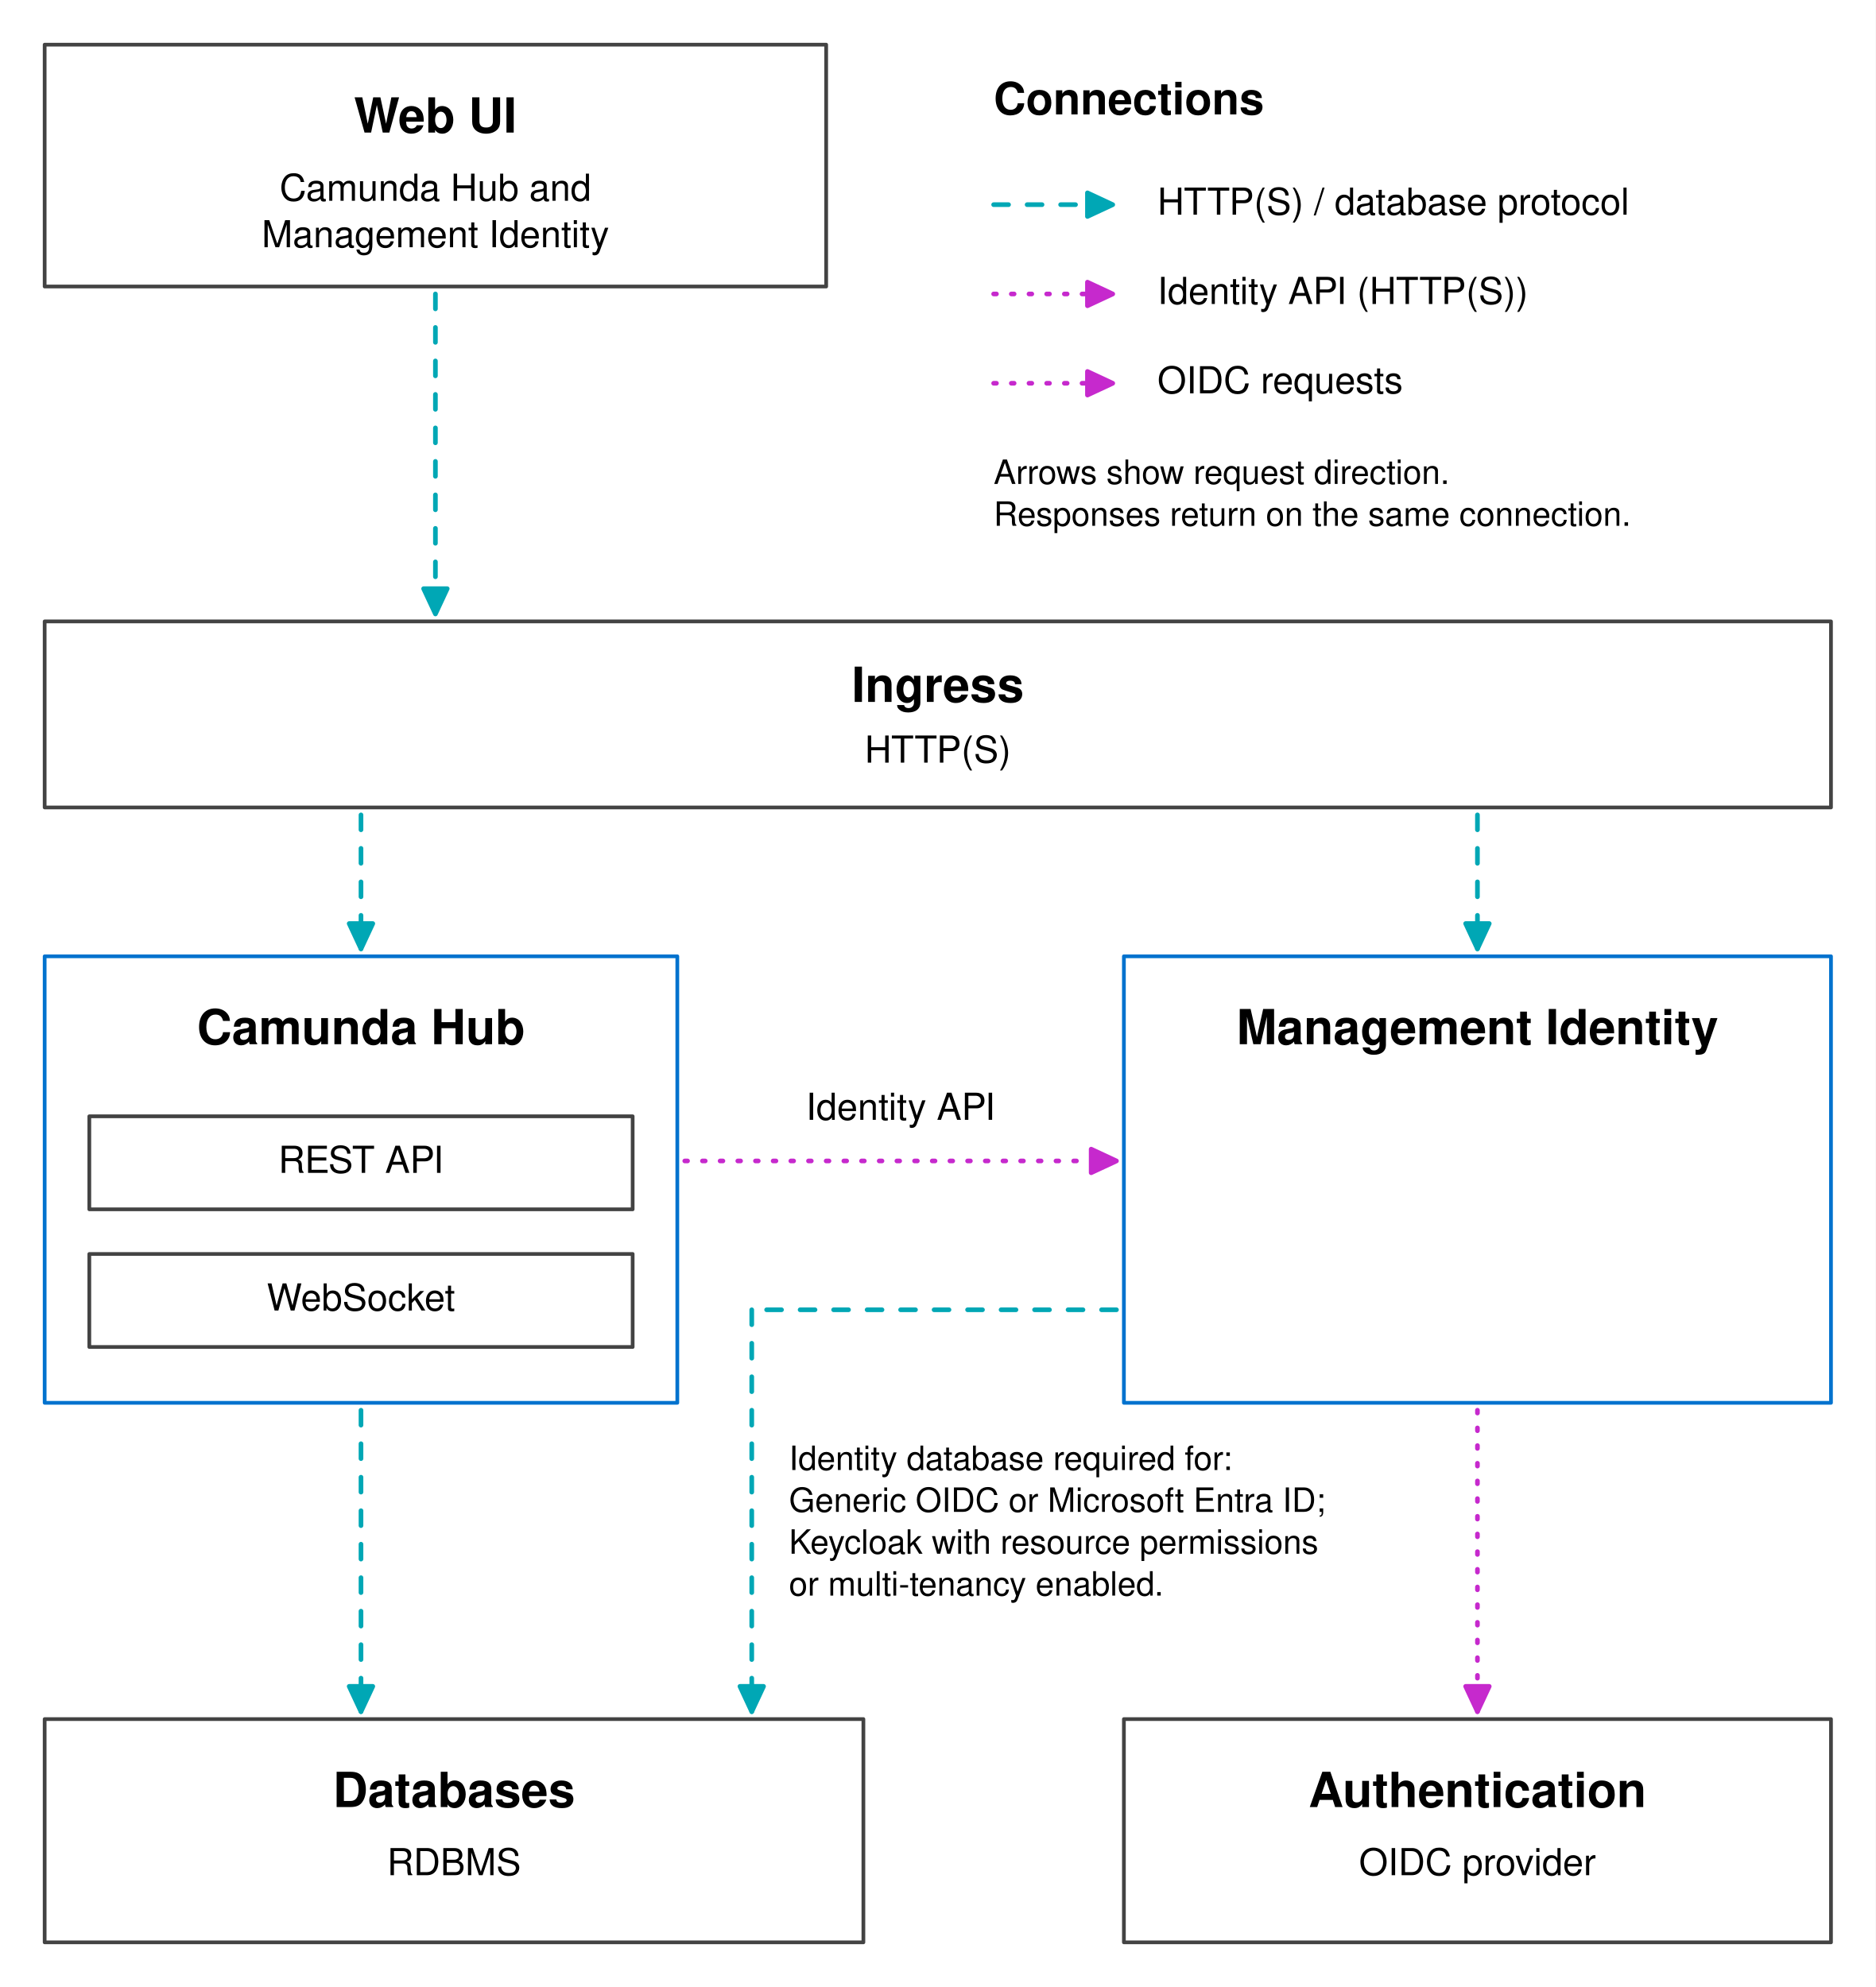
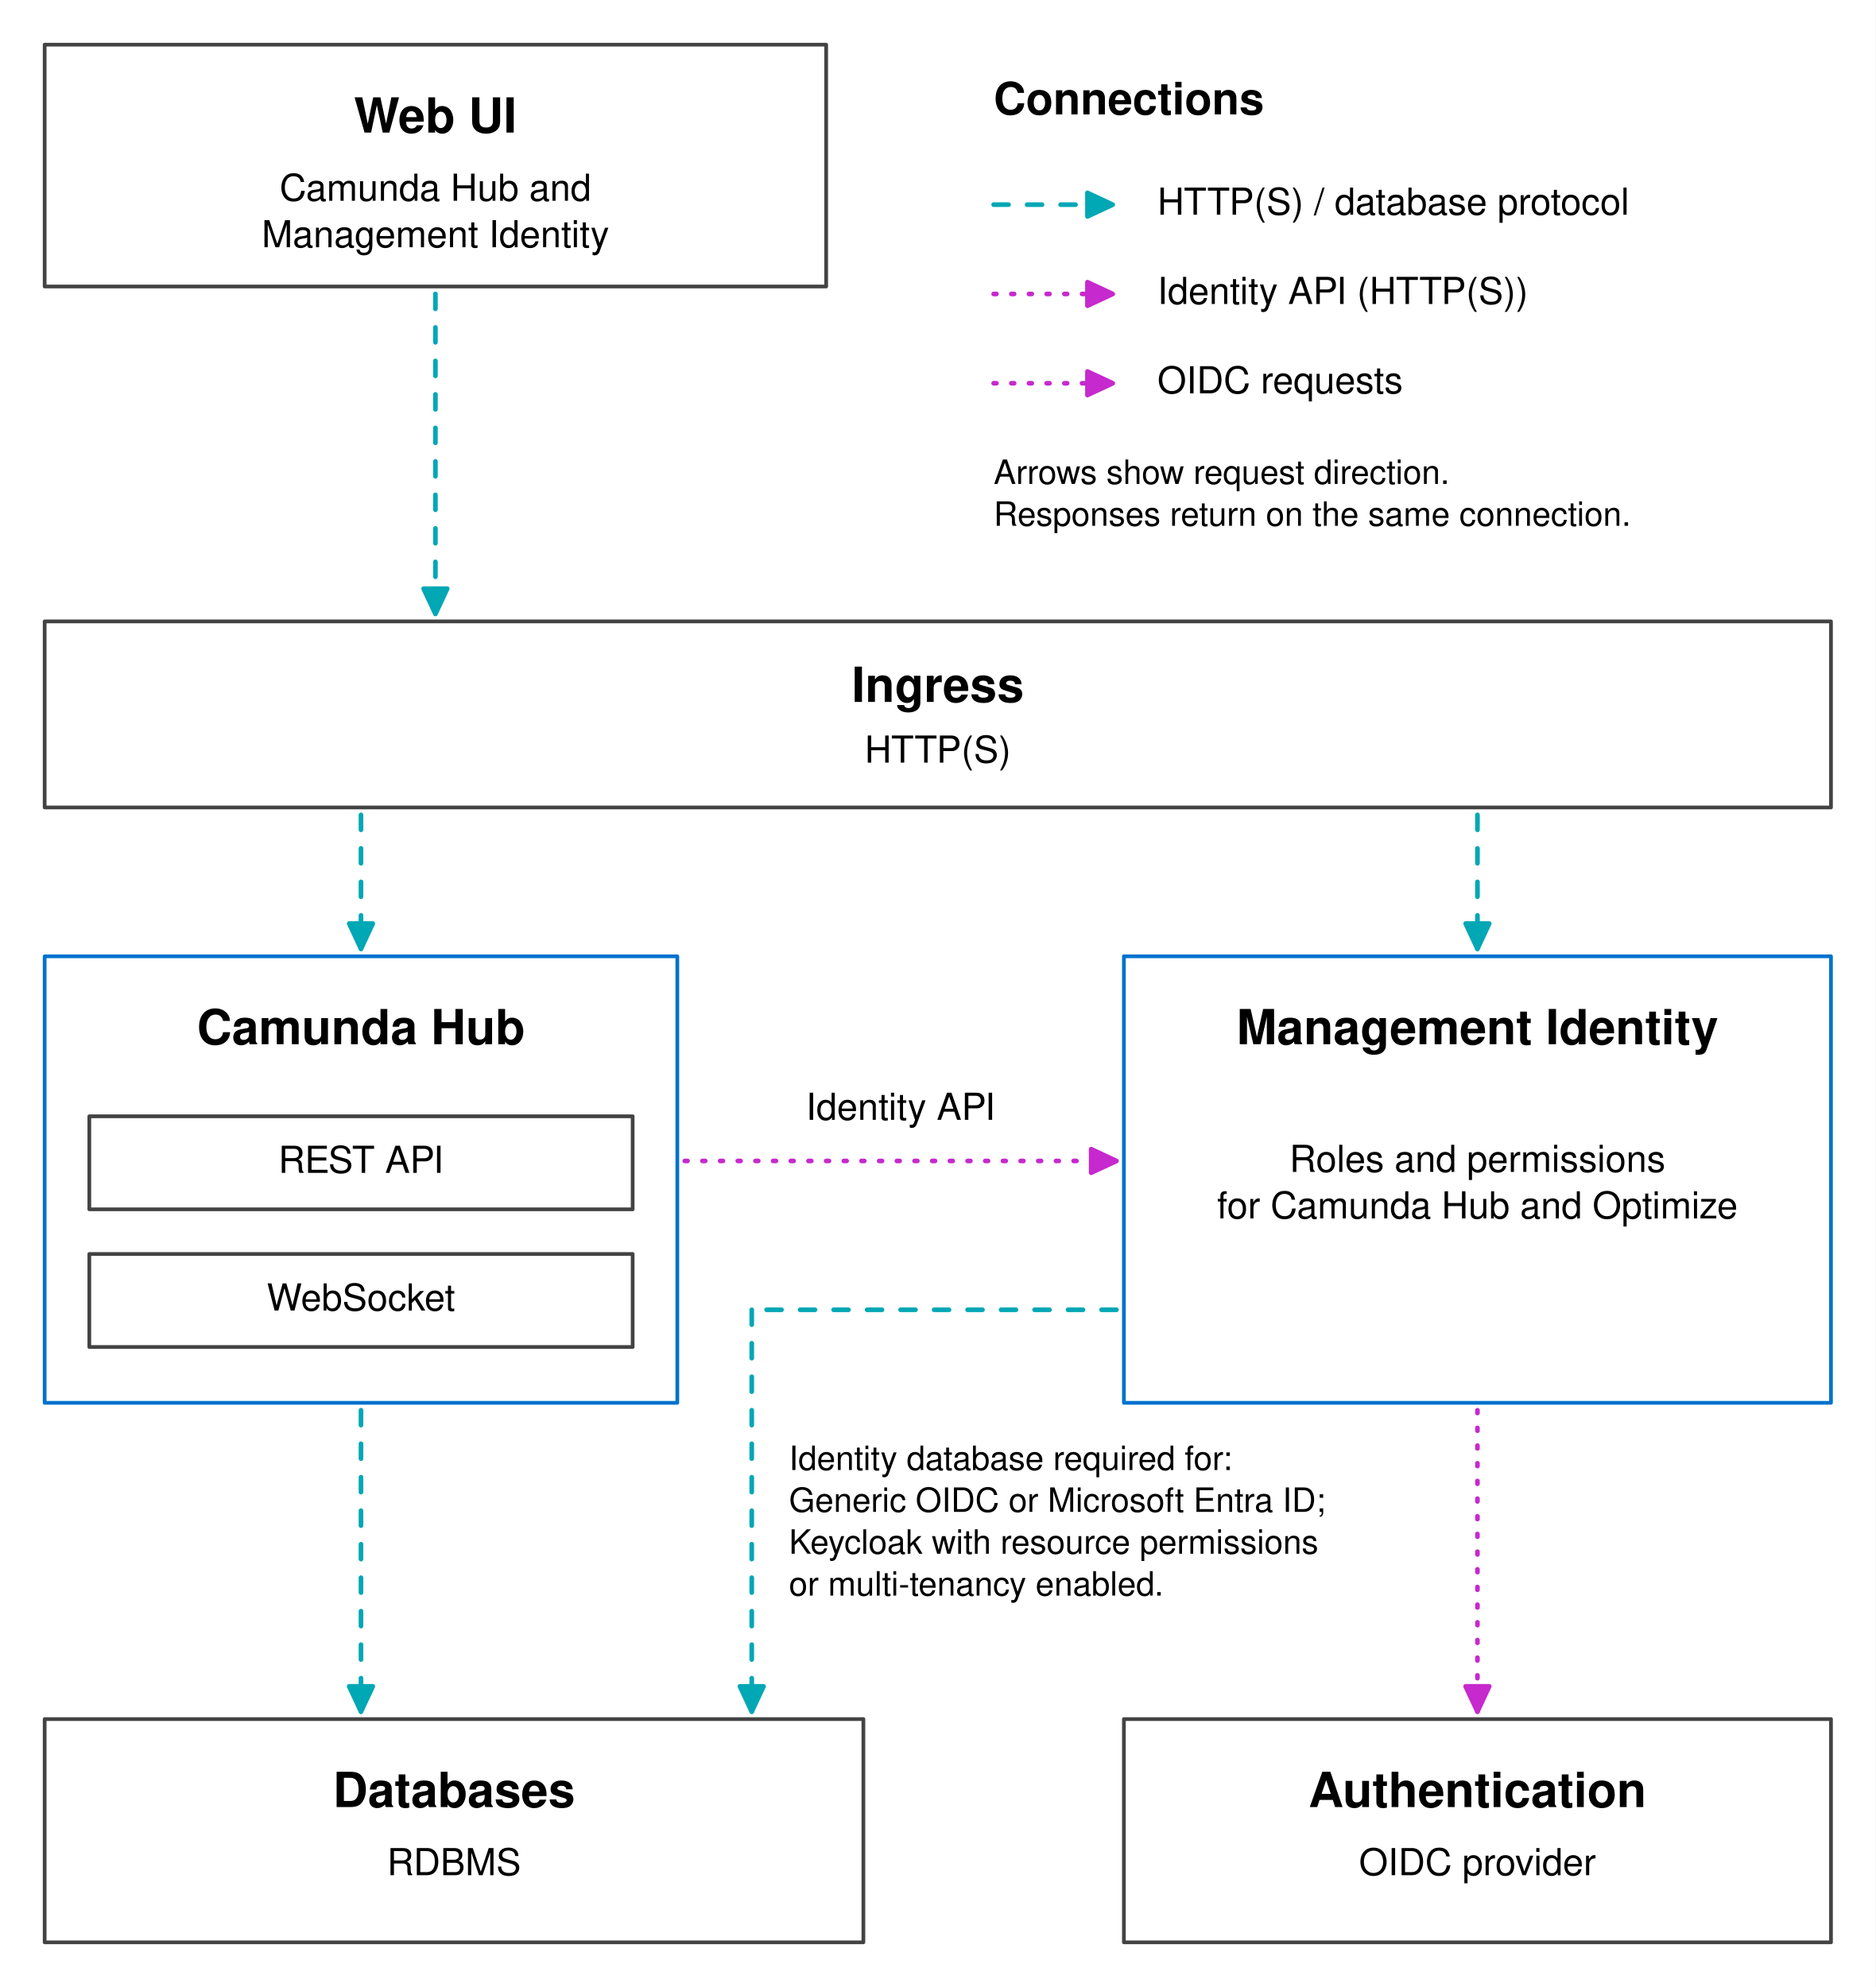
<svg xmlns="http://www.w3.org/2000/svg" version="1.1" viewBox="0 0 1008 1068" width="1008" height="1068">
  <defs>
    <style class="style-fonts">
      </style>
  </defs>
  <rect x="0" y="0" width="1008" height="1068" fill="#ffffff" />
  <g stroke-linecap="round" transform="translate(24 24) rotate(0 210 65)">
    <path d="M0 0 L420 0 L420 130 L0 130" stroke="none" stroke-width="0" fill="#FFFFFF" />
    <path d="M0 0 C84 0, 168 0, 420 0 M0 0 C114.24 0, 228.47 0, 420 0 M420 0 C420 30.57, 420 61.13, 420 130 M420 0 C420 48.79, 420 97.57, 420 130 M420 130 C268.16 130, 116.33 130, 0 130 M420 130 C318.82 130, 217.64 130, 0 130 M0 130 C0 85.71, 0 41.42, 0 0 M0 130 C0 84.3, 0 38.6, 0 0" stroke="#434343" stroke-width="2" fill="none" />
  </g>
  <g transform="translate(48 48) rotate(0 186 16.25)">
    <text x="186" y="23.271" font-family="Helvetica, Segoe UI Emoji" font-size="26px" fill="#000000" text-anchor="middle" style="white-space: pre;" direction="ltr" dominant-baseline="alphabetic" font-weight="700">Web UI</text>
  </g>
  <g transform="translate(48 90) rotate(0 186 25)">
    <text x="186" y="17.9" font-family="Helvetica, Segoe UI Emoji" font-size="20px" fill="#000000" text-anchor="middle" style="white-space: pre;" direction="ltr" dominant-baseline="alphabetic">Camunda Hub and</text>
    <text x="186" y="42.9" font-family="Helvetica, Segoe UI Emoji" font-size="20px" fill="#000000" text-anchor="middle" style="white-space: pre;" direction="ltr" dominant-baseline="alphabetic">Management Identity</text>
  </g>
  <g stroke-linecap="round" transform="translate(24 334) rotate(0 480 50)">
    <path d="M0 0 L960 0 L960 100 L0 100" stroke="none" stroke-width="0" fill="#FFFFFF" />
    <path d="M0 0 C192.02 0, 384.03 0, 960 0 M0 0 C276.46 0, 552.91 0, 960 0 M960 0 C960 34.05, 960 68.11, 960 100 M960 0 C960 30.11, 960 60.23, 960 100 M960 100 C723.79 100, 487.58 100, 0 100 M960 100 C610.91 100, 261.82 100, 0 100 M0 100 C0 63.72, 0 27.45, 0 0 M0 100 C0 79.39, 0 58.78, 0 0" stroke="#434343" stroke-width="2" fill="none" />
  </g>
  <g transform="translate(48 354) rotate(0 456 16.25)">
    <text x="456" y="23.271" font-family="Helvetica, Segoe UI Emoji" font-size="26px" fill="#000000" text-anchor="middle" style="white-space: pre;" direction="ltr" dominant-baseline="alphabetic" font-weight="700">Ingress</text>
  </g>
  <g transform="translate(48 392) rotate(0 456 12.5)">
    <text x="456" y="17.9" font-family="Helvetica, Segoe UI Emoji" font-size="20px" fill="#000000" text-anchor="middle" style="white-space: pre;" direction="ltr" dominant-baseline="alphabetic">HTTP(S)</text>
  </g>
  <g stroke-linecap="round" transform="translate(24 514) rotate(0 170 120)">
    <path d="M0 0 L340 0 L340 240 L0 240" stroke="none" stroke-width="0" fill="#FFFFFF" />
    <path d="M0 0 C68.01 0, 136.02 0, 340 0 M0 0 C103.35 0, 206.69 0, 340 0 M340 0 C340 59.02, 340 118.05, 340 240 M340 0 C340 54.47, 340 108.95, 340 240 M340 240 C227.6 240, 115.2 240, 0 240 M340 240 C242.64 240, 145.27 240, 0 240 M0 240 C0 147.64, 0 55.29, 0 0 M0 240 C0 177.44, 0 114.89, 0 0" stroke="#0072CE" stroke-width="2" fill="none" />
  </g>
  <g transform="translate(48 538) rotate(0 146 16.25)">
    <text x="146" y="23.271" font-family="Helvetica, Segoe UI Emoji" font-size="26px" fill="#000000" text-anchor="middle" style="white-space: pre;" direction="ltr" dominant-baseline="alphabetic" font-weight="700">Camunda Hub</text>
  </g>
  <g stroke-linecap="round" transform="translate(48 600) rotate(0 146 25)">
    <path d="M0 0 L292 0 L292 50 L0 50" stroke="none" stroke-width="0" fill="#FFFFFF" />
    <path d="M0 0 C58.41 0, 116.82 0, 292 0 M0 0 C72.4 0, 144.8 0, 292 0 M292 0 C292 15.81, 292 31.62, 292 50 M292 0 C292 18.88, 292 37.75, 292 50 M292 50 C217.94 50, 143.89 50, 0 50 M292 50 C184.49 50, 76.98 50, 0 50 M0 50 C0 36.69, 0 23.38, 0 0 M0 50 C0 31.82, 0 13.63, 0 0" stroke="#434343" stroke-width="2" fill="none" />
  </g>
  <g transform="translate(72 612.5) rotate(0 122 12.5)">
    <text x="122" y="17.9" font-family="Helvetica, Segoe UI Emoji" font-size="20px" fill="#000000" text-anchor="middle" style="white-space: pre;" direction="ltr" dominant-baseline="alphabetic">REST API</text>
  </g>
  <g stroke-linecap="round" transform="translate(48 674) rotate(0 146 25)">
    <path d="M0 0 L292 0 L292 50 L0 50" stroke="none" stroke-width="0" fill="#FFFFFF" />
    <path d="M0 0 C58.41 0, 116.83 0, 292 0 M0 0 C114.44 0, 228.89 0, 292 0 M292 0 C292 19.32, 292 38.65, 292 50 M292 0 C292 16.4, 292 32.81, 292 50 M292 50 C182.02 50, 72.04 50, 0 50 M292 50 C219 50, 146 50, 0 50 M0 50 C0 32.62, 0 15.24, 0 0 M0 50 C0 36.66, 0 23.33, 0 0" stroke="#434343" stroke-width="2" fill="none" />
  </g>
  <g transform="translate(72 686.5) rotate(0 122 12.5)">
    <text x="122" y="17.9" font-family="Helvetica, Segoe UI Emoji" font-size="20px" fill="#000000" text-anchor="middle" style="white-space: pre;" direction="ltr" dominant-baseline="alphabetic">WebSocket</text>
  </g>
  <g stroke-linecap="round" transform="translate(604 514) rotate(0 190 120)">
    <path d="M0 0 L380 0 L380 240 L0 240" stroke="none" stroke-width="0" fill="#FFFFFF" />
    <path d="M0 0 C76.02 0, 152.04 0, 380 0 M0 0 C127.65 0, 255.3 0, 380 0 M380 0 C380 61.62, 380 123.23, 380 240 M380 0 C380 66.88, 380 133.76, 380 240 M380 240 C266.13 240, 152.25 240, 0 240 M380 240 C253.91 240, 127.82 240, 0 240 M0 240 C0 185.05, 0 130.11, 0 0 M0 240 C0 151.25, 0 62.51, 0 0" stroke="#0072CE" stroke-width="2" fill="none" />
  </g>
  <g transform="translate(628 538) rotate(0 166 16.25)">
    <text x="166" y="23.271" font-family="Helvetica, Segoe UI Emoji" font-size="26px" fill="#000000" text-anchor="middle" style="white-space: pre;" direction="ltr" dominant-baseline="alphabetic" font-weight="700">Management Identity</text>
  </g>
+   <g transform="translate(628 612) rotate(0 166 25)">
+     <text x="166" y="17.9" font-family="Helvetica, Segoe UI Emoji" font-size="20px" fill="#000000" text-anchor="middle" style="white-space: pre;" direction="ltr" dominant-baseline="alphabetic">Roles and permissions</text>
+     <text x="166" y="42.9" font-family="Helvetica, Segoe UI Emoji" font-size="20px" fill="#000000" text-anchor="middle" style="white-space: pre;" direction="ltr" dominant-baseline="alphabetic">for Camunda Hub and Optimize</text>
+   </g>
  <g stroke-linecap="round" transform="translate(24 924) rotate(0 220 60)">
    <path d="M0 0 L440 0 L440 120 L0 120" stroke="none" stroke-width="0" fill="#FFFFFF" />
    <path d="M0 0 C88.03 0, 176.06 0, 440 0 M0 0 C123.16 0, 246.32 0, 440 0 M440 0 C440 39.24, 440 78.48, 440 120 M440 0 C440 27.51, 440 55.01, 440 120 M440 120 C342.01 120, 244.03 120, 0 120 M440 120 C346 120, 252 120, 0 120 M0 120 C0 82.76, 0 45.52, 0 0 M0 120 C0 87.26, 0 54.52, 0 0" stroke="#434343" stroke-width="2" fill="none" />
  </g>
  <g transform="translate(48 948) rotate(0 196 16.25)">
    <text x="196" y="23.271" font-family="Helvetica, Segoe UI Emoji" font-size="26px" fill="#000000" text-anchor="middle" style="white-space: pre;" direction="ltr" dominant-baseline="alphabetic" font-weight="700">Databases</text>
  </g>
  <g transform="translate(48 990) rotate(0 196 12.5)">
    <text x="196" y="17.9" font-family="Helvetica, Segoe UI Emoji" font-size="20px" fill="#000000" text-anchor="middle" style="white-space: pre;" direction="ltr" dominant-baseline="alphabetic">RDBMS</text>
  </g>
  <g stroke-linecap="round" transform="translate(604 924) rotate(0 190 60)">
    <path d="M0 0 L380 0 L380 120 L0 120" stroke="none" stroke-width="0" fill="#FFFFFF" />
    <path d="M0 0 C76.03 0, 152.06 0, 380 0 M0 0 C112.44 0, 224.88 0, 380 0 M380 0 C380 27.89, 380 55.78, 380 120 M380 0 C380 42.61, 380 85.22, 380 120 M380 120 C263.25 120, 146.5 120, 0 120 M380 120 C252.18 120, 124.36 120, 0 120 M0 120 C0 80.11, 0 40.23, 0 0 M0 120 C0 80.71, 0 41.43, 0 0" stroke="#434343" stroke-width="2" fill="none" />
  </g>
  <g transform="translate(628 948) rotate(0 166 16.25)">
    <text x="166" y="23.271" font-family="Helvetica, Segoe UI Emoji" font-size="26px" fill="#000000" text-anchor="middle" style="white-space: pre;" direction="ltr" dominant-baseline="alphabetic" font-weight="700">Authentication</text>
  </g>
  <g transform="translate(628 990) rotate(0 166 12.5)">
    <text x="166" y="17.9" font-family="Helvetica, Segoe UI Emoji" font-size="20px" fill="#000000" text-anchor="middle" style="white-space: pre;" direction="ltr" dominant-baseline="alphabetic">OIDC provider</text>
  </g>
  <g stroke-linecap="round">
    <g transform="translate(234 158) rotate(0 0 86)">
      <path d="M0 0 C0 34.42, 0 68.83, 0 172" stroke="#00A7B5" stroke-width="2.5" fill="none" stroke-dasharray="8 10" />
    </g>
    <g transform="translate(234 158) rotate(0 0 86)">
      <path d="M0 172 L-6.34 158.41 L6.34 158.41 L0 172" stroke="none" stroke-width="0" fill="#00A7B5" fill-rule="evenodd" />
      <path d="M0 172 C-1.27 169.28, -2.54 166.56, -6.34 158.41 M-6.34 158.41 C-2.39 158.41, 1.57 158.41, 6.34 158.41 M6.34 158.41 C4.2 163, 2.06 167.59, 0 172 M0 172 C0 172, 0 172, 0 172" stroke="#00A7B5" stroke-width="2.5" fill="none" />
    </g>
  </g>
  <mask />
  <g stroke-linecap="round">
    <g transform="translate(194 438) rotate(0 0 36)">
      <path d="M0 0 C0 14.41, 0 28.81, 0 72" stroke="#00A7B5" stroke-width="2.5" fill="none" stroke-dasharray="8 10" />
    </g>
    <g transform="translate(194 438) rotate(0 0 36)">
      <path d="M0 72 L-6.34 58.41 L6.34 58.41 L0 72" stroke="none" stroke-width="0" fill="#00A7B5" fill-rule="evenodd" />
      <path d="M0 72 C-1.27 69.28, -2.54 66.56, -6.34 58.41 M-6.34 58.41 C-1.47 58.41, 3.39 58.41, 6.34 58.41 M6.34 58.41 C3.98 63.48, 1.61 68.55, 0 72 M0 72 C0 72, 0 72, 0 72" stroke="#00A7B5" stroke-width="2.5" fill="none" />
    </g>
  </g>
  <mask />
  <g stroke-linecap="round">
    <g transform="translate(794 438) rotate(0 0 36)">
      <path d="M0 0 C0 14.41, 0 28.81, 0 72" stroke="#00A7B5" stroke-width="2.5" fill="none" stroke-dasharray="8 10" />
    </g>
    <g transform="translate(794 438) rotate(0 0 36)">
      <path d="M0 72 L-6.34 58.41 L6.34 58.41 L0 72" stroke="none" stroke-width="0" fill="#00A7B5" fill-rule="evenodd" />
      <path d="M0 72 C-1.27 69.28, -2.54 66.56, -6.34 58.41 M-6.34 58.41 C-3.1 58.41, 0.15 58.41, 6.34 58.41 M6.34 58.41 C5.02 61.23, 3.7 64.06, 0 72 M0 72 C0 72, 0 72, 0 72" stroke="#00A7B5" stroke-width="2.5" fill="none" />
    </g>
  </g>
  <mask />
  <g stroke-linecap="round">
    <g transform="translate(368 624) rotate(0 116 0)">
      <path d="M0 0 C46.43 0, 92.85 0, 232 0" stroke="#C629CD" stroke-width="2.5" fill="none" stroke-dasharray="1.5 8" />
    </g>
    <g transform="translate(368 624) rotate(0 116 0)">
      <path d="M232 0 L218.41 6.34 L218.41 -6.34 L232 0" stroke="none" stroke-width="0" fill="#C629CD" fill-rule="evenodd" />
      <path d="M232 0 C229.28 1.27, 226.56 2.54, 218.41 6.34 M218.41 6.34 C218.41 2.18, 218.41 -1.97, 218.41 -6.34 M218.41 -6.34 C221.71 -4.8, 225.02 -3.26, 232 0 M232 0 C232 0, 232 0, 232 0" stroke="#C629CD" stroke-width="2.5" fill="none" />
    </g>
  </g>
  <mask />
  <g transform="translate(384 584) rotate(0 100 12.5)">
    <text x="100" y="17.9" font-family="Helvetica, Segoe UI Emoji" font-size="20px" fill="#000000" text-anchor="middle" style="white-space: pre;" direction="ltr" dominant-baseline="alphabetic">Identity API</text>
  </g>
  <g stroke-linecap="round">
    <g transform="translate(194 758) rotate(0 0 81)">
      <path d="M0 0 C0 32.42, 0 64.84, 0 162" stroke="#00A7B5" stroke-width="2.5" fill="none" stroke-dasharray="8 10" />
    </g>
    <g transform="translate(194 758) rotate(0 0 81)">
      <path d="M0 162 L-6.34 148.41 L6.34 148.41 L0 162" stroke="none" stroke-width="0" fill="#00A7B5" fill-rule="evenodd" />
      <path d="M0 162 C-1.27 159.28, -2.54 156.56, -6.34 148.41 M-6.34 148.41 C-2.89 148.41, 0.55 148.41, 6.34 148.41 M6.34 148.41 C4.35 152.67, 2.36 156.93, 0 162 M0 162 C0 162, 0 162, 0 162" stroke="#00A7B5" stroke-width="2.5" fill="none" />
    </g>
  </g>
  <mask />
  <g stroke-linecap="round">
    <g transform="translate(600 704) rotate(0 -98 108)">
      <path d="M0 0 C-39.22 0, -78.45 0, -196 0 M-196 0 C-196 74.27, -196 148.54, -196 216" stroke="#00A7B5" stroke-width="2.5" fill="none" stroke-dasharray="8 10" />
    </g>
    <g transform="translate(600 704) rotate(0 -98 108)">
      <path d="M-196 216 L-202.34 202.41 L-189.66 202.41 L-196 216" stroke="none" stroke-width="0" fill="#00A7B5" fill-rule="evenodd" />
      <path d="M-196 216 C-197.27 213.28, -198.54 210.56, -202.34 202.41 M-202.34 202.41 C-197.98 202.41, -193.62 202.41, -189.66 202.41 M-189.66 202.41 C-191.87 207.14, -194.08 211.88, -196 216 M-196 216 C-196 216, -196 216, -196 216" stroke="#00A7B5" stroke-width="2.5" fill="none" />
    </g>
  </g>
  <mask />
  <g transform="translate(424 774) rotate(0 175 45)">
    <text x="0" y="16.11" font-family="Helvetica, Segoe UI Emoji" font-size="18px" fill="#000000" text-anchor="start" style="white-space: pre;" direction="ltr" dominant-baseline="alphabetic">Identity database required for:</text>
    <text x="0" y="38.61" font-family="Helvetica, Segoe UI Emoji" font-size="18px" fill="#000000" text-anchor="start" style="white-space: pre;" direction="ltr" dominant-baseline="alphabetic">Generic OIDC or Microsoft Entra ID;</text>
    <text x="0" y="61.11" font-family="Helvetica, Segoe UI Emoji" font-size="18px" fill="#000000" text-anchor="start" style="white-space: pre;" direction="ltr" dominant-baseline="alphabetic">Keycloak with resource permissions</text>
    <text x="0" y="83.61" font-family="Helvetica, Segoe UI Emoji" font-size="18px" fill="#000000" text-anchor="start" style="white-space: pre;" direction="ltr" dominant-baseline="alphabetic">or multi-tenancy enabled.</text>
  </g>
  <g stroke-linecap="round">
    <g transform="translate(794 758) rotate(0 0 81)">
      <path d="M0 0 C0 32.42, 0 64.84, 0 162" stroke="#C629CD" stroke-width="2.5" fill="none" stroke-dasharray="1.5 8" />
    </g>
    <g transform="translate(794 758) rotate(0 0 81)">
      <path d="M0 162 L-6.34 148.41 L6.34 148.41 L0 162" stroke="none" stroke-width="0" fill="#C629CD" fill-rule="evenodd" />
      <path d="M0 162 C-1.27 159.28, -2.54 156.56, -6.34 148.41 M-6.34 148.41 C-2.69 148.41, 0.96 148.41, 6.34 148.41 M6.34 148.41 C4.95 151.38, 3.56 154.36, 0 162 M0 162 C0 162, 0 162, 0 162" stroke="#C629CD" stroke-width="2.5" fill="none" />
    </g>
  </g>
  <mask />
  <g transform="translate(534 40) rotate(0 225 15)">
    <text x="0" y="21.48" font-family="Helvetica, Segoe UI Emoji" font-size="24px" fill="#000000" text-anchor="start" style="white-space: pre;" direction="ltr" dominant-baseline="alphabetic" font-weight="700">Connections</text>
  </g>
  <g stroke-linecap="round">
    <g transform="translate(534 110) rotate(0 32 0)">
      <path d="M0 0 C12.81 0, 25.62 0, 64 0" stroke="#00A7B5" stroke-width="2.5" fill="none" stroke-dasharray="8 10" />
    </g>
    <g transform="translate(534 110) rotate(0 32 0)">
      <path d="M64 0 L50.41 6.34 L50.41 -6.34 L64 0" stroke="none" stroke-width="0" fill="#00A7B5" fill-rule="evenodd" />
      <path d="M64 0 C61.28 1.27, 58.56 2.54, 50.41 6.34 M50.41 6.34 C50.41 3.4, 50.41 0.46, 50.41 -6.34 M50.41 -6.34 C54.34 -4.51, 58.27 -2.67, 64 0 M64 0 C64 0, 64 0, 64 0" stroke="#00A7B5" stroke-width="2.5" fill="none" />
    </g>
  </g>
  <mask />
  <g transform="translate(622 97.5) rotate(0 181 12.5)">
    <text x="0" y="17.9" font-family="Helvetica, Segoe UI Emoji" font-size="20px" fill="#000000" text-anchor="start" style="white-space: pre;" direction="ltr" dominant-baseline="alphabetic">HTTP(S) / database protocol</text>
  </g>
  <g stroke-linecap="round">
    <g transform="translate(534 158) rotate(0 32 0)">
      <path d="M0 0 C12.81 0, 25.62 0, 64 0" stroke="#C629CD" stroke-width="2.5" fill="none" stroke-dasharray="1.5 8" />
    </g>
    <g transform="translate(534 158) rotate(0 32 0)">
      <path d="M64 0 L50.41 6.34 L50.41 -6.34 L64 0" stroke="none" stroke-width="0" fill="#C629CD" fill-rule="evenodd" />
      <path d="M64 0 C61.28 1.27, 58.56 2.54, 50.41 6.34 M50.41 6.34 C50.41 1.57, 50.41 -3.19, 50.41 -6.34 M50.41 -6.34 C55.29 -4.06, 60.18 -1.78, 64 0 M64 0 C64 0, 64 0, 64 0" stroke="#C629CD" stroke-width="2.5" fill="none" />
    </g>
  </g>
  <mask />
  <g transform="translate(622 145.5) rotate(0 181 12.5)">
    <text x="0" y="17.9" font-family="Helvetica, Segoe UI Emoji" font-size="20px" fill="#000000" text-anchor="start" style="white-space: pre;" direction="ltr" dominant-baseline="alphabetic">Identity API (HTTP(S))</text>
  </g>
  <g stroke-linecap="round">
    <g transform="translate(534 206) rotate(0 32 0)">
      <path d="M0 0 C12.81 0, 25.62 0, 64 0" stroke="#C629CD" stroke-width="2.5" fill="none" stroke-dasharray="1.5 8" />
    </g>
    <g transform="translate(534 206) rotate(0 32 0)">
      <path d="M64 0 L50.41 6.34 L50.41 -6.34 L64 0" stroke="none" stroke-width="0" fill="#C629CD" fill-rule="evenodd" />
      <path d="M64 0 C61.28 1.27, 58.56 2.54, 50.41 6.34 M50.41 6.34 C50.41 2.28, 50.41 -1.77, 50.41 -6.34 M50.41 -6.34 C53.53 -4.88, 56.65 -3.43, 64 0 M64 0 C64 0, 64 0, 64 0" stroke="#C629CD" stroke-width="2.5" fill="none" />
    </g>
  </g>
  <mask />
  <g transform="translate(622 193.5) rotate(0 181 12.5)">
    <text x="0" y="17.9" font-family="Helvetica, Segoe UI Emoji" font-size="20px" fill="#000000" text-anchor="start" style="white-space: pre;" direction="ltr" dominant-baseline="alphabetic">OIDC requests</text>
  </g>
  <g transform="translate(534 244) rotate(0 225 22.5)">
    <text x="0" y="16.11" font-family="Helvetica, Segoe UI Emoji" font-size="18px" fill="#000000" text-anchor="start" style="white-space: pre;" direction="ltr" dominant-baseline="alphabetic">Arrows show request direction.</text>
    <text x="0" y="38.61" font-family="Helvetica, Segoe UI Emoji" font-size="18px" fill="#000000" text-anchor="start" style="white-space: pre;" direction="ltr" dominant-baseline="alphabetic">Responses return on the same connection.</text>
  </g>
</svg>
